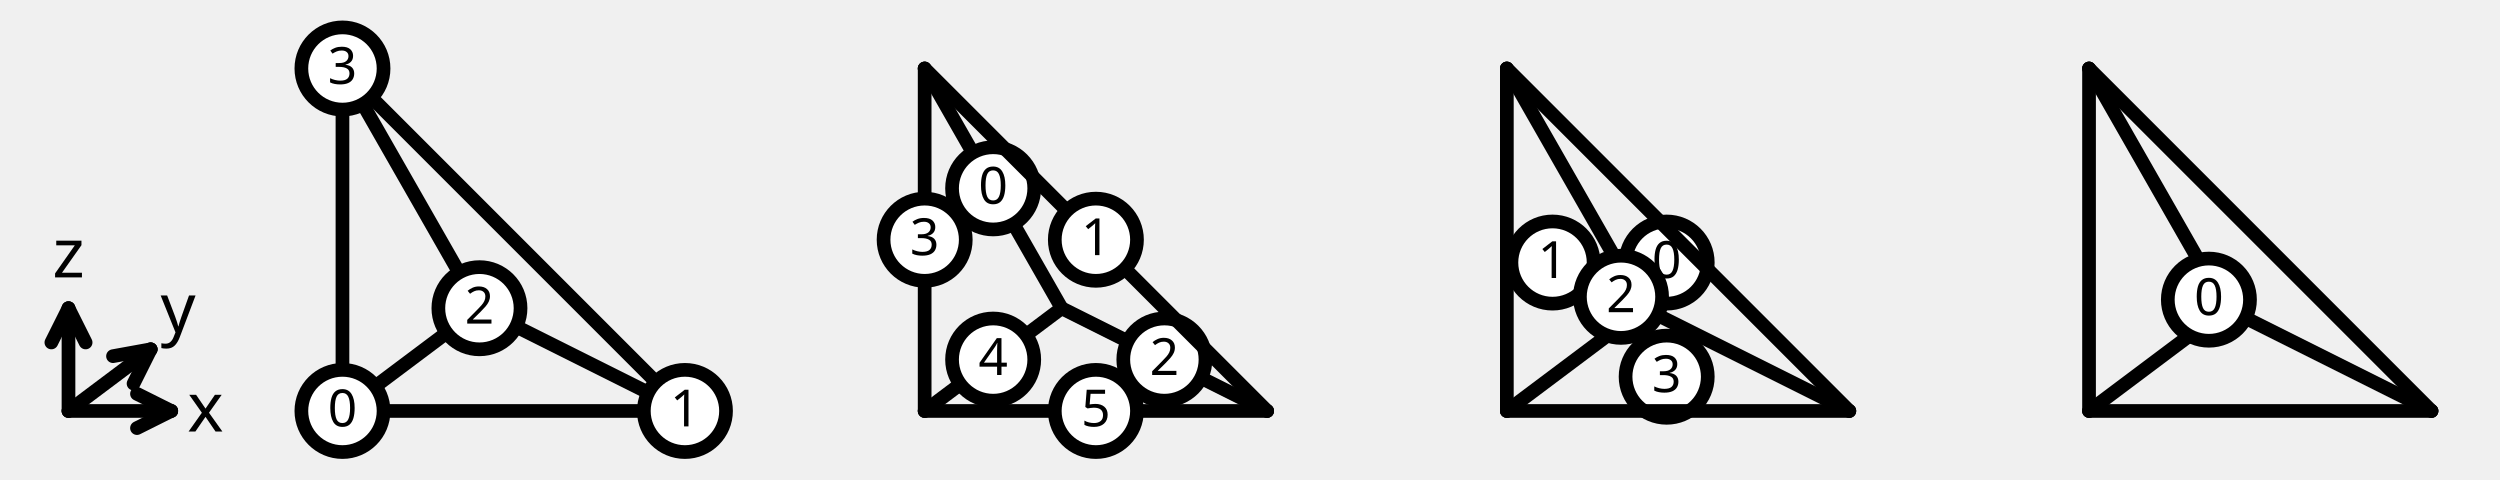
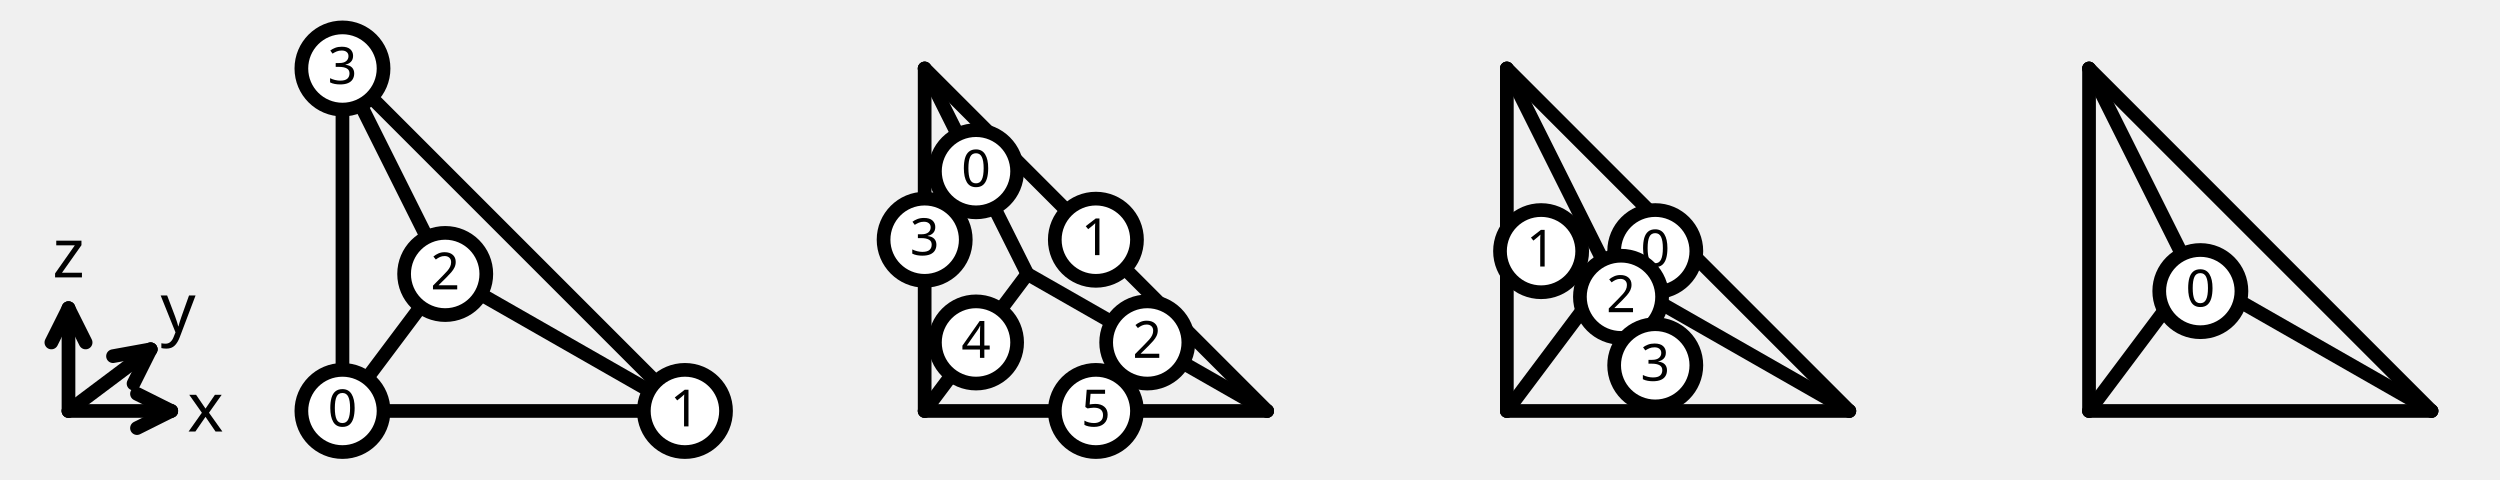
<svg width="730" height="140">
  <style type="text/css">
  text { text-anchor:middle; font-size:15px; font-family: "Lato Bold" }
  line { stroke-width: 4px; stroke-linecap: round; stroke: #000000 }
  circle { fill: #FFFFFF; stroke: #000000; stroke-width:4px}
</style>
  <line x1="20" y1="120" x2="20" y2="90" />
  <line x1="15" y1="100" x2="20" y2="90" />
  <line x1="25" y1="100" x2="20" y2="90" />
  <line x1="20" y1="120" x2="50" y2="120" />
  <line x1="40" y1="115" x2="50" y2="120" />
  <line x1="40" y1="125" x2="50" y2="120" />
  <line x1="20" y1="120" x2="44" y2="102" />
  <line x1="33" y1="104" x2="44" y2="102" />
  <line x1="39" y1="112" x2="44" y2="102" />
  <text x="60" y="120" fill="#000000" dy=".3em" style="font-family:&quot;Libertinus Serif Semibold Italic&quot;;font-size:20px">x</text>
  <text x="52" y="91" fill="#000000" dy=".3em" style="font-family:&quot;Libertinus Serif Semibold Italic&quot;;font-size:20px">y</text>
  <text x="20" y="75" fill="#000000" dy=".3em" style="font-family:&quot;Libertinus Serif Semibold Italic&quot;;font-size:20px">z</text>
-   <line x1="100" y1="120" x2="200" y2="120" />
-   <line x1="200" y1="120" x2="100" y2="20" />
-   <line x1="100" y1="20" x2="100" y2="120" />
-   <line x1="100" y1="120" x2="140" y2="90" />
-   <line x1="200" y1="120" x2="140" y2="90" />
-   <line x1="100" y1="20" x2="140" y2="90" />
-   <circle cx="100" cy="120" r="12px" />
-   <text x="100" y="120" fill="#000000" dy=".3em">0</text>
-   <circle cx="200" cy="120" r="12px" />
-   <text x="200" y="120" fill="#000000" dy=".3em">1</text>
-   <circle cx="140" cy="90" r="12px" />
-   <text x="140" y="90" fill="#000000" dy=".3em">2</text>
-   <circle cx="100" cy="20" r="12px" />
-   <text x="100" y="20" fill="#000000" dy=".3em">3</text>
-   <line x1="270" y1="120" x2="310" y2="90" />
-   <line x1="370" y1="120" x2="310" y2="90" />
-   <line x1="270" y1="20" x2="310" y2="90" />
-   <circle cx="290" cy="55" r="12px" />
-   <text x="290" y="55" fill="#000000" dy=".3em">0</text>
-   <circle cx="340" cy="105" r="12px" />
-   <text x="340" y="105" fill="#000000" dy=".3em">2</text>
-   <line x1="270" y1="120" x2="370" y2="120" />
-   <line x1="370" y1="120" x2="270" y2="20" />
-   <line x1="270" y1="20" x2="270" y2="120" />
-   <circle cx="320" cy="70" r="12px" />
-   <text x="320" y="70" fill="#000000" dy=".3em">1</text>
-   <circle cx="270" cy="70" r="12px" />
-   <text x="270" y="70" fill="#000000" dy=".3em">3</text>
-   <circle cx="290" cy="105" r="12px" />
-   <text x="290" y="105" fill="#000000" dy=".3em">4</text>
-   <circle cx="320" cy="120" r="12px" />
-   <text x="320" y="120" fill="#000000" dy=".3em">5</text>
-   <line x1="440" y1="120" x2="480" y2="90" />
-   <line x1="540" y1="120" x2="480" y2="90" />
-   <line x1="440" y1="20" x2="480" y2="90" />
-   <circle cx="486.667" cy="76.667" r="12px" />
-   <text x="486.667" y="76.667" fill="#000000" dy=".3em">0</text>
-   <circle cx="453.333" cy="76.667" r="12px" />
-   <text x="453.333" y="76.667" fill="#000000" dy=".3em">1</text>
-   <circle cx="486.667" cy="110" r="12px" />
-   <text x="486.667" y="110" fill="#000000" dy=".3em">3</text>
-   <line x1="440" y1="120" x2="540" y2="120" />
-   <line x1="540" y1="120" x2="440" y2="20" />
-   <line x1="440" y1="20" x2="440" y2="120" />
-   <circle cx="473.333" cy="86.666" r="12px" />
-   <text x="473.333" y="86.666" fill="#000000" dy=".3em">2</text>
-   <line x1="610" y1="120" x2="650" y2="90" />
-   <line x1="710" y1="120" x2="650" y2="90" />
-   <line x1="610" y1="20" x2="650" y2="90" />
-   <line x1="610" y1="120" x2="710" y2="120" />
-   <line x1="710" y1="120" x2="610" y2="20" />
-   <line x1="610" y1="20" x2="610" y2="120" />
-   <circle cx="645" cy="87.5" r="12px" />
-   <text x="645" y="87.5" fill="#000000" dy=".3em">0</text>
+   <line x1="130.0" y1="80.0" x2="100.0" y2="20.0" />
+   <line x1="200.0" y1="120.0" x2="100.0" y2="20.0" />
+   <line x1="200.0" y1="120.0" x2="130.0" y2="80.0" />
+   <line x1="100.0" y1="120.0" x2="100.0" y2="20.0" />
+   <line x1="100.0" y1="120.0" x2="130.0" y2="80.0" />
+   <line x1="100.0" y1="120.0" x2="200.0" y2="120.0" />
+   <circle cx="100.0" cy="120.0" r="12px" />
+   <text x="100.0" y="120.0" dy=".3em">0</text>
+   <circle cx="200.0" cy="120.0" r="12px" />
+   <text x="200.0" y="120.0" dy=".3em">1</text>
+   <circle cx="130.0" cy="80.0" r="12px" />
+   <text x="130.0" y="80.0" dy=".3em">2</text>
+   <circle cx="100.0" cy="20.0" r="12px" />
+   <text x="100.0" y="20.0" dy=".3em">3</text>
+   <line x1="300.0" y1="80.0" x2="270.0" y2="20.0" />
+   <line x1="370.0" y1="120.0" x2="270.0" y2="20.0" />
+   <line x1="370.0" y1="120.0" x2="300.0" y2="80.0" />
+   <line x1="270.0" y1="120.0" x2="270.0" y2="20.0" />
+   <line x1="270.0" y1="120.0" x2="300.0" y2="80.0" />
+   <line x1="270.0" y1="120.0" x2="370.0" y2="120.0" />
+   <circle cx="285.0" cy="50.0" r="12px" />
+   <text x="285.0" y="50.0" dy=".3em">0</text>
+   <circle cx="320.0" cy="70.0" r="12px" />
+   <text x="320.0" y="70.0" dy=".3em">1</text>
+   <circle cx="335.0" cy="100.0" r="12px" />
+   <text x="335.0" y="100.0" dy=".3em">2</text>
+   <circle cx="270.0" cy="70.0" r="12px" />
+   <text x="270.0" y="70.0" dy=".3em">3</text>
+   <circle cx="285.0" cy="100.0" r="12px" />
+   <text x="285.0" y="100.0" dy=".3em">4</text>
+   <circle cx="320.0" cy="120.0" r="12px" />
+   <text x="320.0" y="120.0" dy=".3em">5</text>
+   <line x1="470.0" y1="80.0" x2="440.0" y2="20.0" />
+   <line x1="540.0" y1="120.0" x2="440.0" y2="20.0" />
+   <line x1="540.0" y1="120.0" x2="470.0" y2="80.0" />
+   <line x1="440.0" y1="120.0" x2="440.0" y2="20.0" />
+   <line x1="440.0" y1="120.0" x2="470.0" y2="80.0" />
+   <line x1="440.0" y1="120.0" x2="540.0" y2="120.0" />
+   <circle cx="483.333" cy="73.333" r="12px" />
+   <text x="483.333" y="73.333" dy=".3em">0</text>
+   <circle cx="450.0" cy="73.333" r="12px" />
+   <text x="450.0" y="73.333" dy=".3em">1</text>
+   <circle cx="473.333" cy="86.667" r="12px" />
+   <text x="473.333" y="86.667" dy=".3em">2</text>
+   <circle cx="483.333" cy="106.667" r="12px" />
+   <text x="483.333" y="106.667" dy=".3em">3</text>
+   <line x1="640.0" y1="80.0" x2="610.0" y2="20.0" />
+   <line x1="710.0" y1="120.0" x2="610.0" y2="20.0" />
+   <line x1="710.0" y1="120.0" x2="640.0" y2="80.0" />
+   <line x1="610.0" y1="120.0" x2="610.0" y2="20.0" />
+   <line x1="610.0" y1="120.0" x2="640.0" y2="80.0" />
+   <line x1="610.0" y1="120.0" x2="710.0" y2="120.0" />
+   <circle cx="642.5" cy="85.0" r="12px" />
+   <text x="642.5" y="85.0" dy=".3em">0</text>
</svg>
